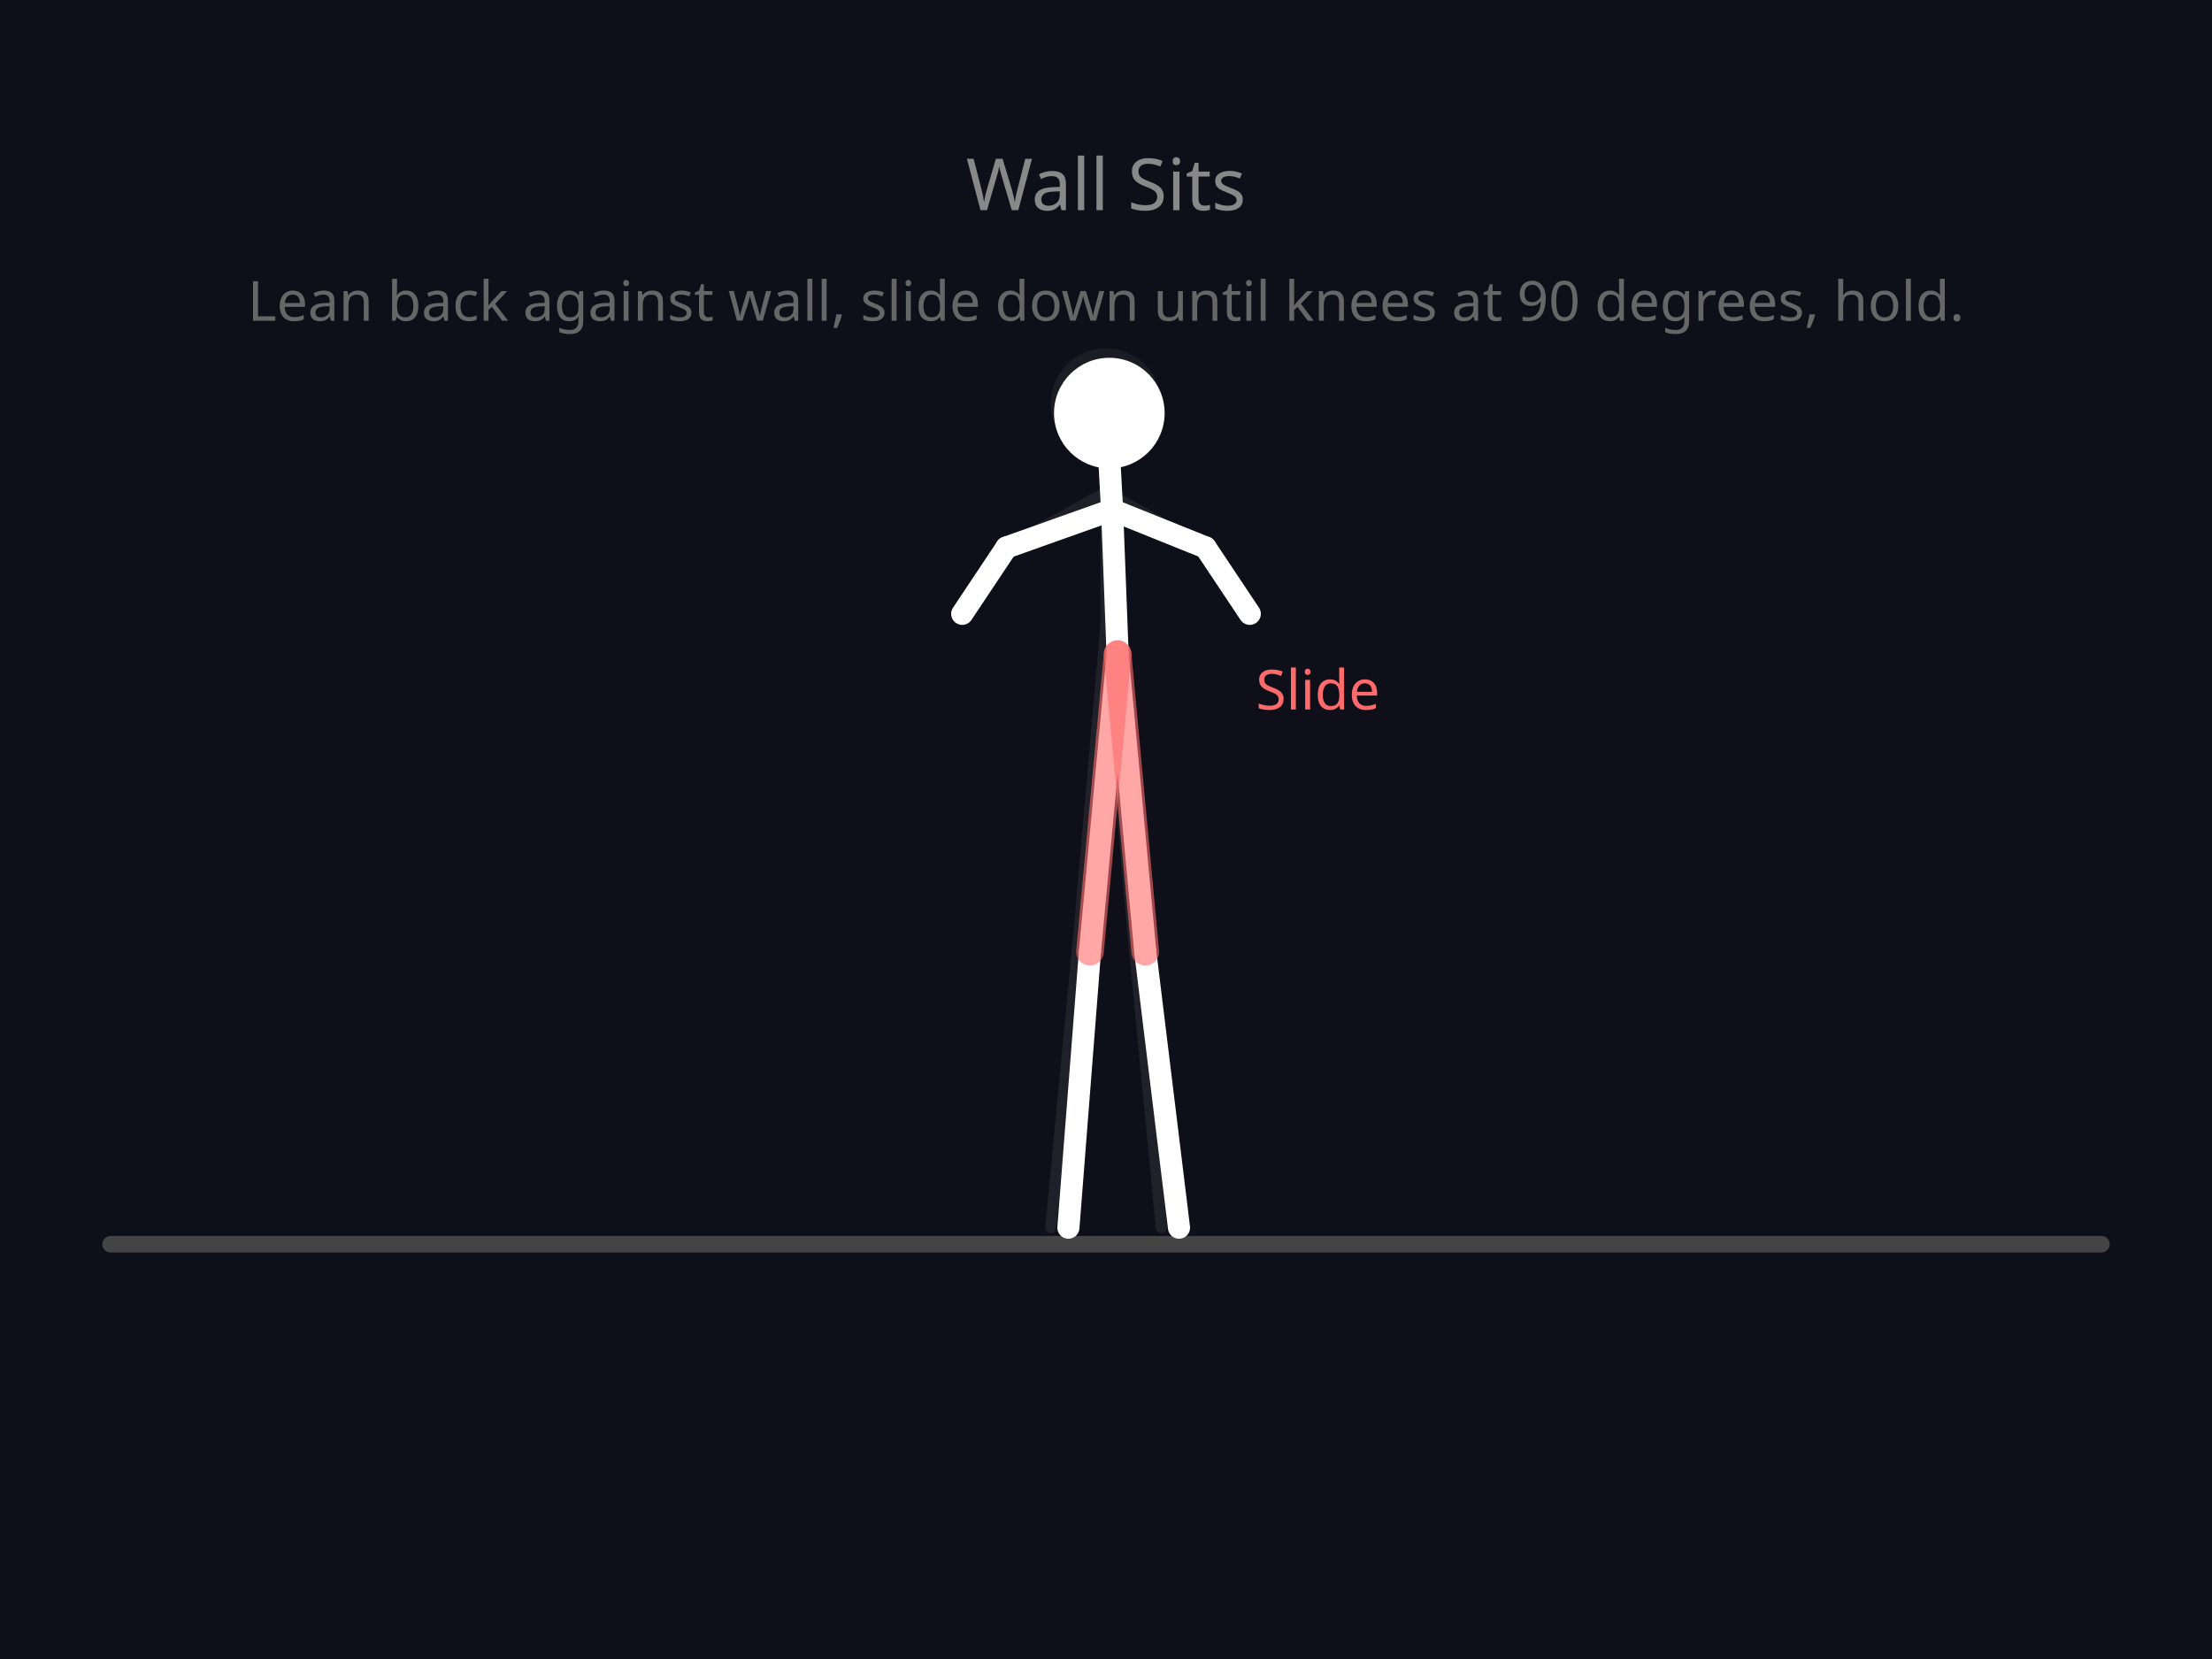
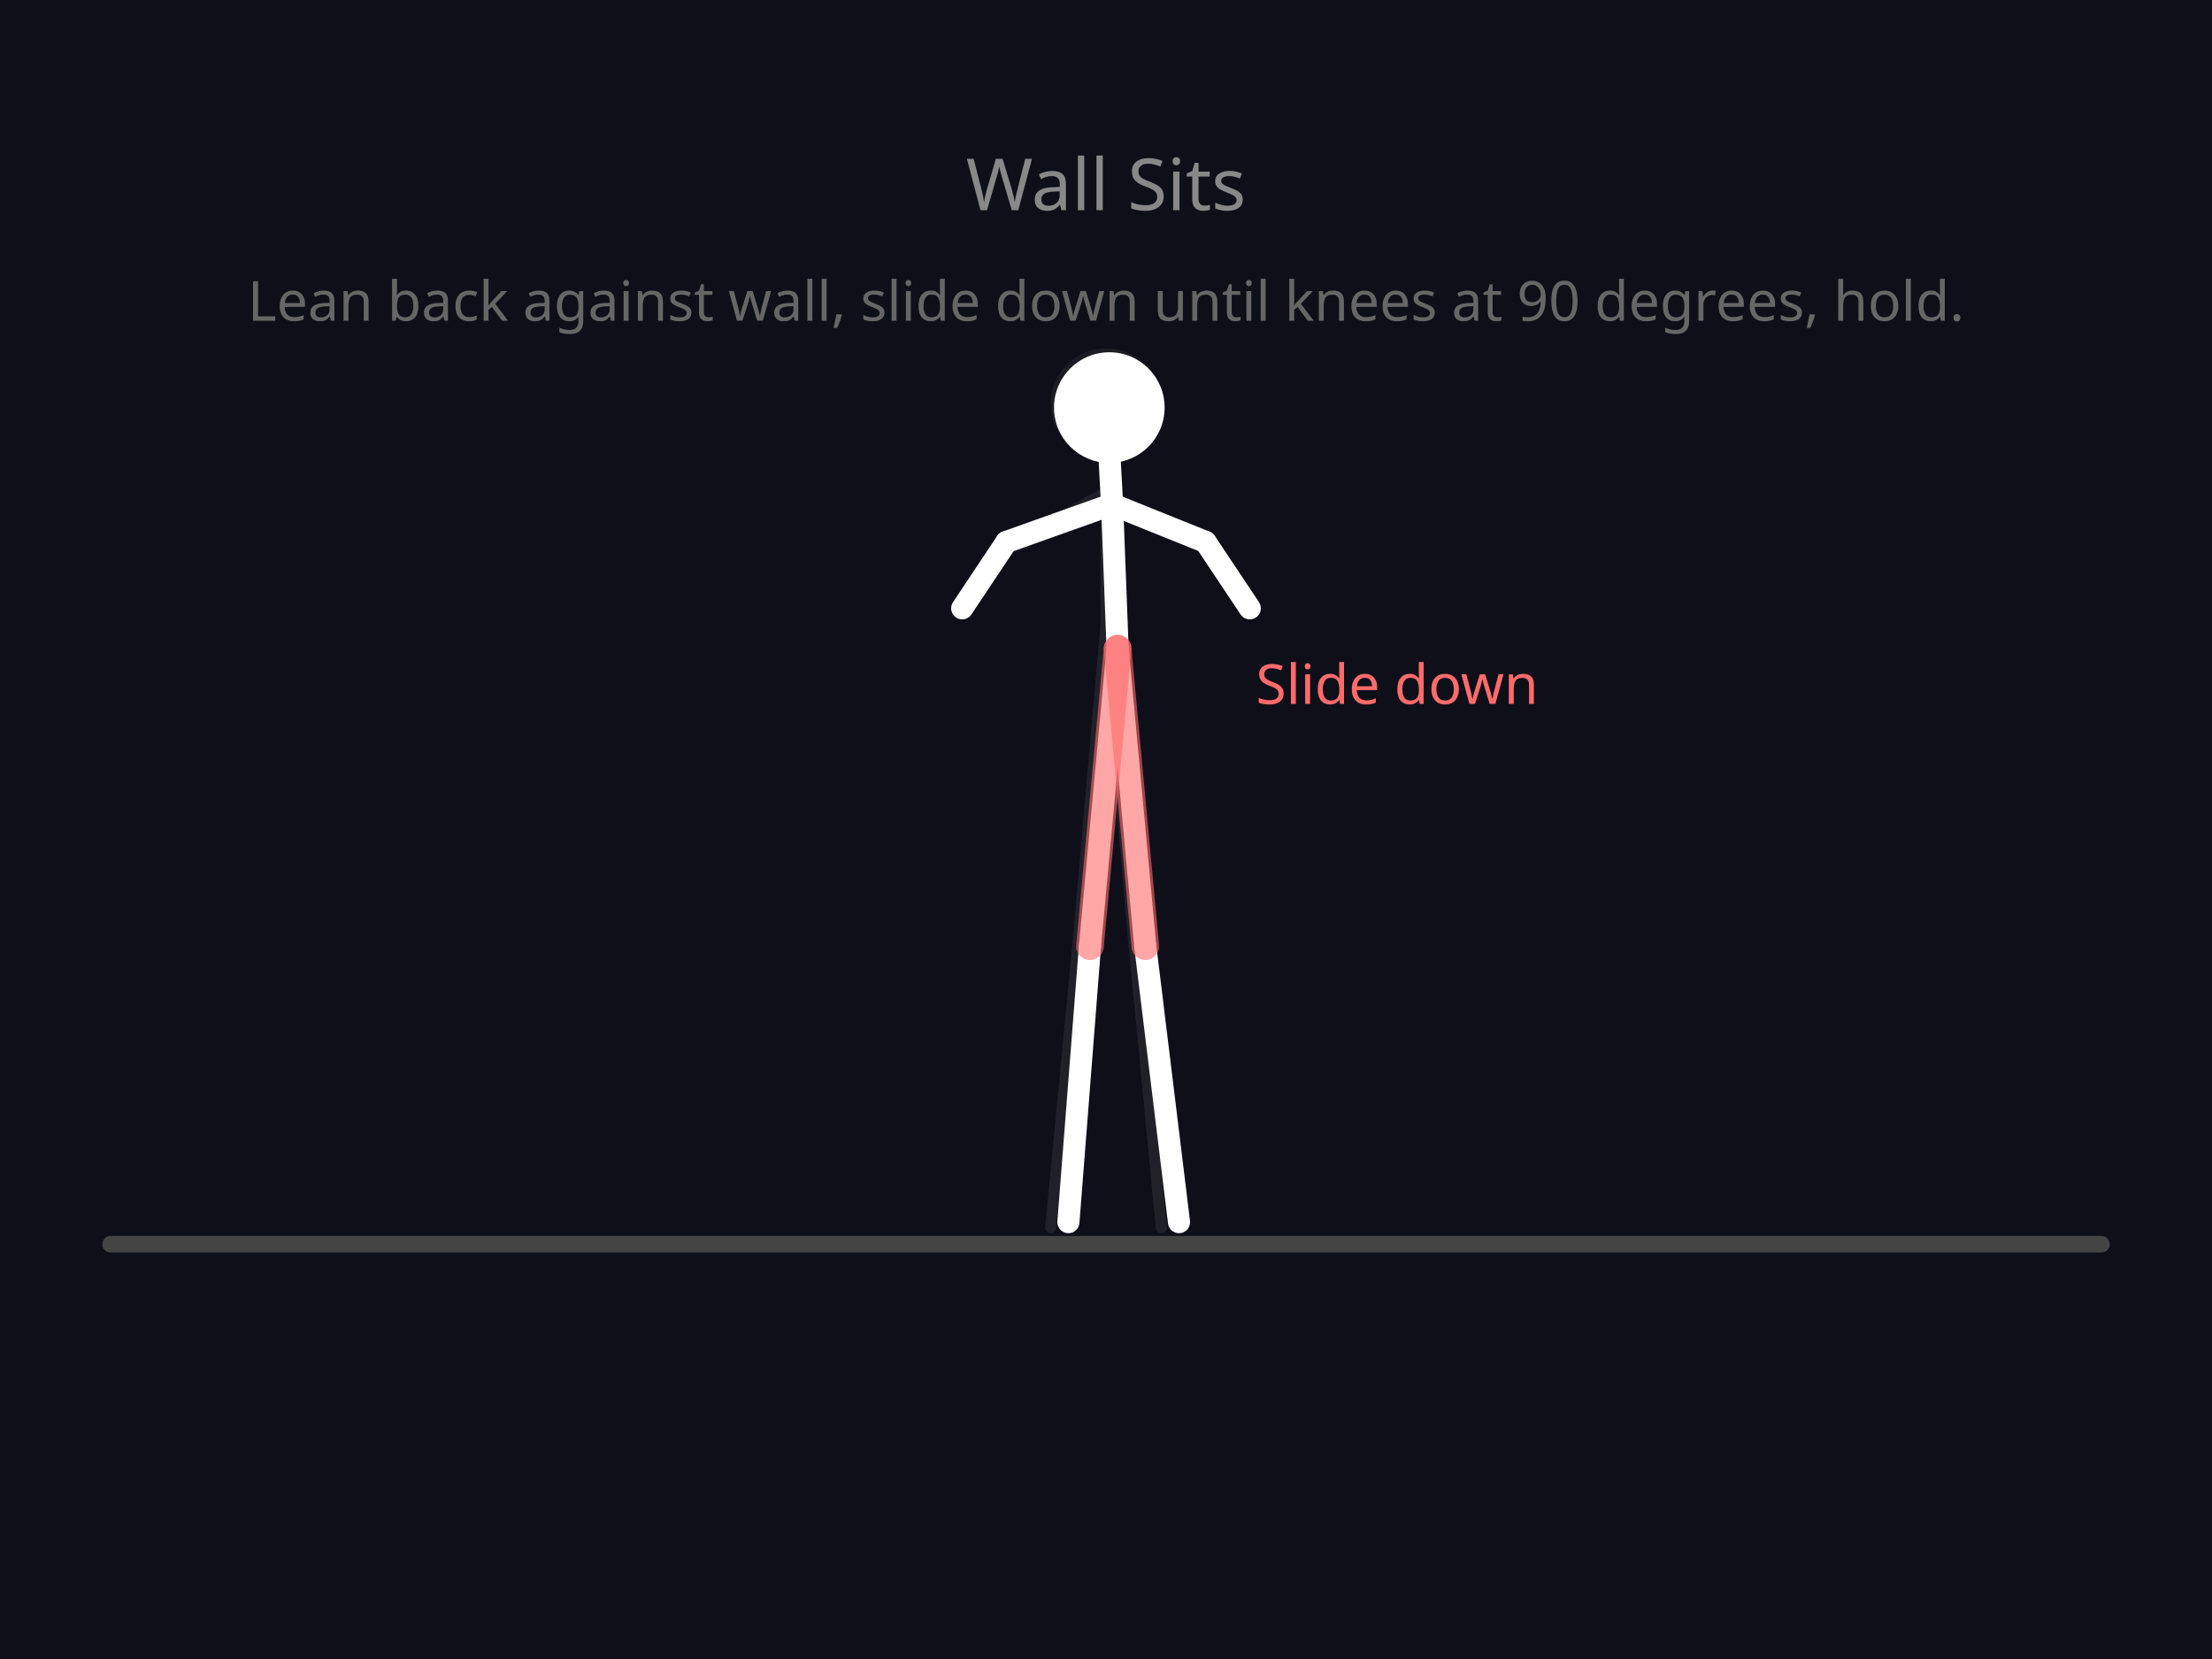
<svg xmlns="http://www.w3.org/2000/svg" viewBox="0 0 400 300">
  <rect width="400" height="300" fill="#0f0f1a" />
  <line x1="20" y1="225" x2="380" y2="225" stroke="#444" stroke-width="3" stroke-linecap="round" />
  <text x="200" y="38" fill="#888" font-size="13" font-family="sans-serif" text-anchor="middle">Wall Sits</text>
  <text x="200" y="58" fill="#666" font-size="10" font-family="sans-serif" text-anchor="middle">Lean back against wall, slide down until knees at 90 degrees, hold.</text>
  <g stroke="#555" stroke-width="2" fill="none" stroke-linecap="round" stroke-linejoin="round" opacity="0.25">
    <circle cx="200" cy="73" r="10" fill="#444" stroke="none" />
    <line x1="200" y1="73" x2="200" y2="81" />
    <line x1="200" y1="81" x2="200" y2="89" />
    <line x1="200" y1="89" x2="200" y2="113" />
    <line x1="200" y1="89" x2="182" y2="99" />
    <line x1="182" y1="99" x2="174" y2="111" />
    <line x1="200" y1="89" x2="218" y2="99" />
    <line x1="218" y1="99" x2="226" y2="111" />
    <line x1="200" y1="113" x2="195" y2="170" />
    <line x1="195" y1="170" x2="190" y2="222" />
    <line x1="200" y1="113" x2="205" y2="170" />
    <line x1="205" y1="170" x2="210" y2="222" />
  </g>
  <g stroke="#FFF" stroke-width="4" fill="none" stroke-linecap="round" stroke-linejoin="round">
-     <circle cx="200.6" cy="74.7" r="10" fill="#FFF" stroke="none" />
-     <line x1="200.6" y1="74.7" x2="200.6" y2="83.1" />
-     <line x1="200.6" y1="83.1" x2="201.1" y2="92.2" />
-     <line x1="201.1" y1="92.2" x2="202.1" y2="118.3" />
-     <line x1="201.1" y1="92.2" x2="182" y2="99" />
-     <line x1="182" y1="99" x2="174" y2="111" />
-     <line x1="201.1" y1="92.2" x2="218" y2="99" />
-     <line x1="218" y1="99" x2="226" y2="111" />
-     <line x1="202.1" y1="118.3" x2="197.1" y2="172.1" />
-     <line x1="197.1" y1="172.1" x2="193.2" y2="222" />
-     <line x1="202.1" y1="118.3" x2="207.1" y2="172.1" />
-     <line x1="207.1" y1="172.1" x2="213.2" y2="222" />
-     <line x1="202.1" y1="118.3" x2="197.1" y2="172.1" stroke="#FF6B6B" stroke-width="5" opacity="0.6" />
-     <line x1="202.1" y1="118.3" x2="207.1" y2="172.1" stroke="#FF6B6B" stroke-width="5" opacity="0.6" />
+     <circle cx="200.6" cy="73.7" r="10" fill="#FFF" stroke="none" />
+     <line x1="200.6" y1="73.7" x2="200.6" y2="82.1" />
+     <line x1="200.6" y1="82.1" x2="201.1" y2="91.2" />
+     <line x1="201.1" y1="91.2" x2="202.1" y2="117.3" />
+     <line x1="201.1" y1="91.2" x2="182" y2="98" />
+     <line x1="182" y1="98" x2="174" y2="110" />
+     <line x1="201.1" y1="91.2" x2="218" y2="98" />
+     <line x1="218" y1="98" x2="226" y2="110" />
+     <line x1="202.1" y1="117.3" x2="197.1" y2="171.1" />
+     <line x1="197.1" y1="171.1" x2="193.2" y2="221" />
+     <line x1="202.1" y1="117.3" x2="207.1" y2="171.1" />
+     <line x1="207.1" y1="171.1" x2="213.2" y2="221" />
+     <line x1="202.1" y1="117.3" x2="197.1" y2="171.1" stroke="#FF6B6B" stroke-width="5" opacity="0.6" />
+     <line x1="202.1" y1="117.3" x2="207.1" y2="171.1" stroke="#FF6B6B" stroke-width="5" opacity="0.6" />
  </g>
-   <text x="227.1" y="128.3" fill="#FF6B6B" font-size="10" font-family="sans-serif">Slide</text>
+   <text x="227.1" y="127.3" fill="#FF6B6B" font-size="10" font-family="sans-serif">Slide down</text>
</svg>
